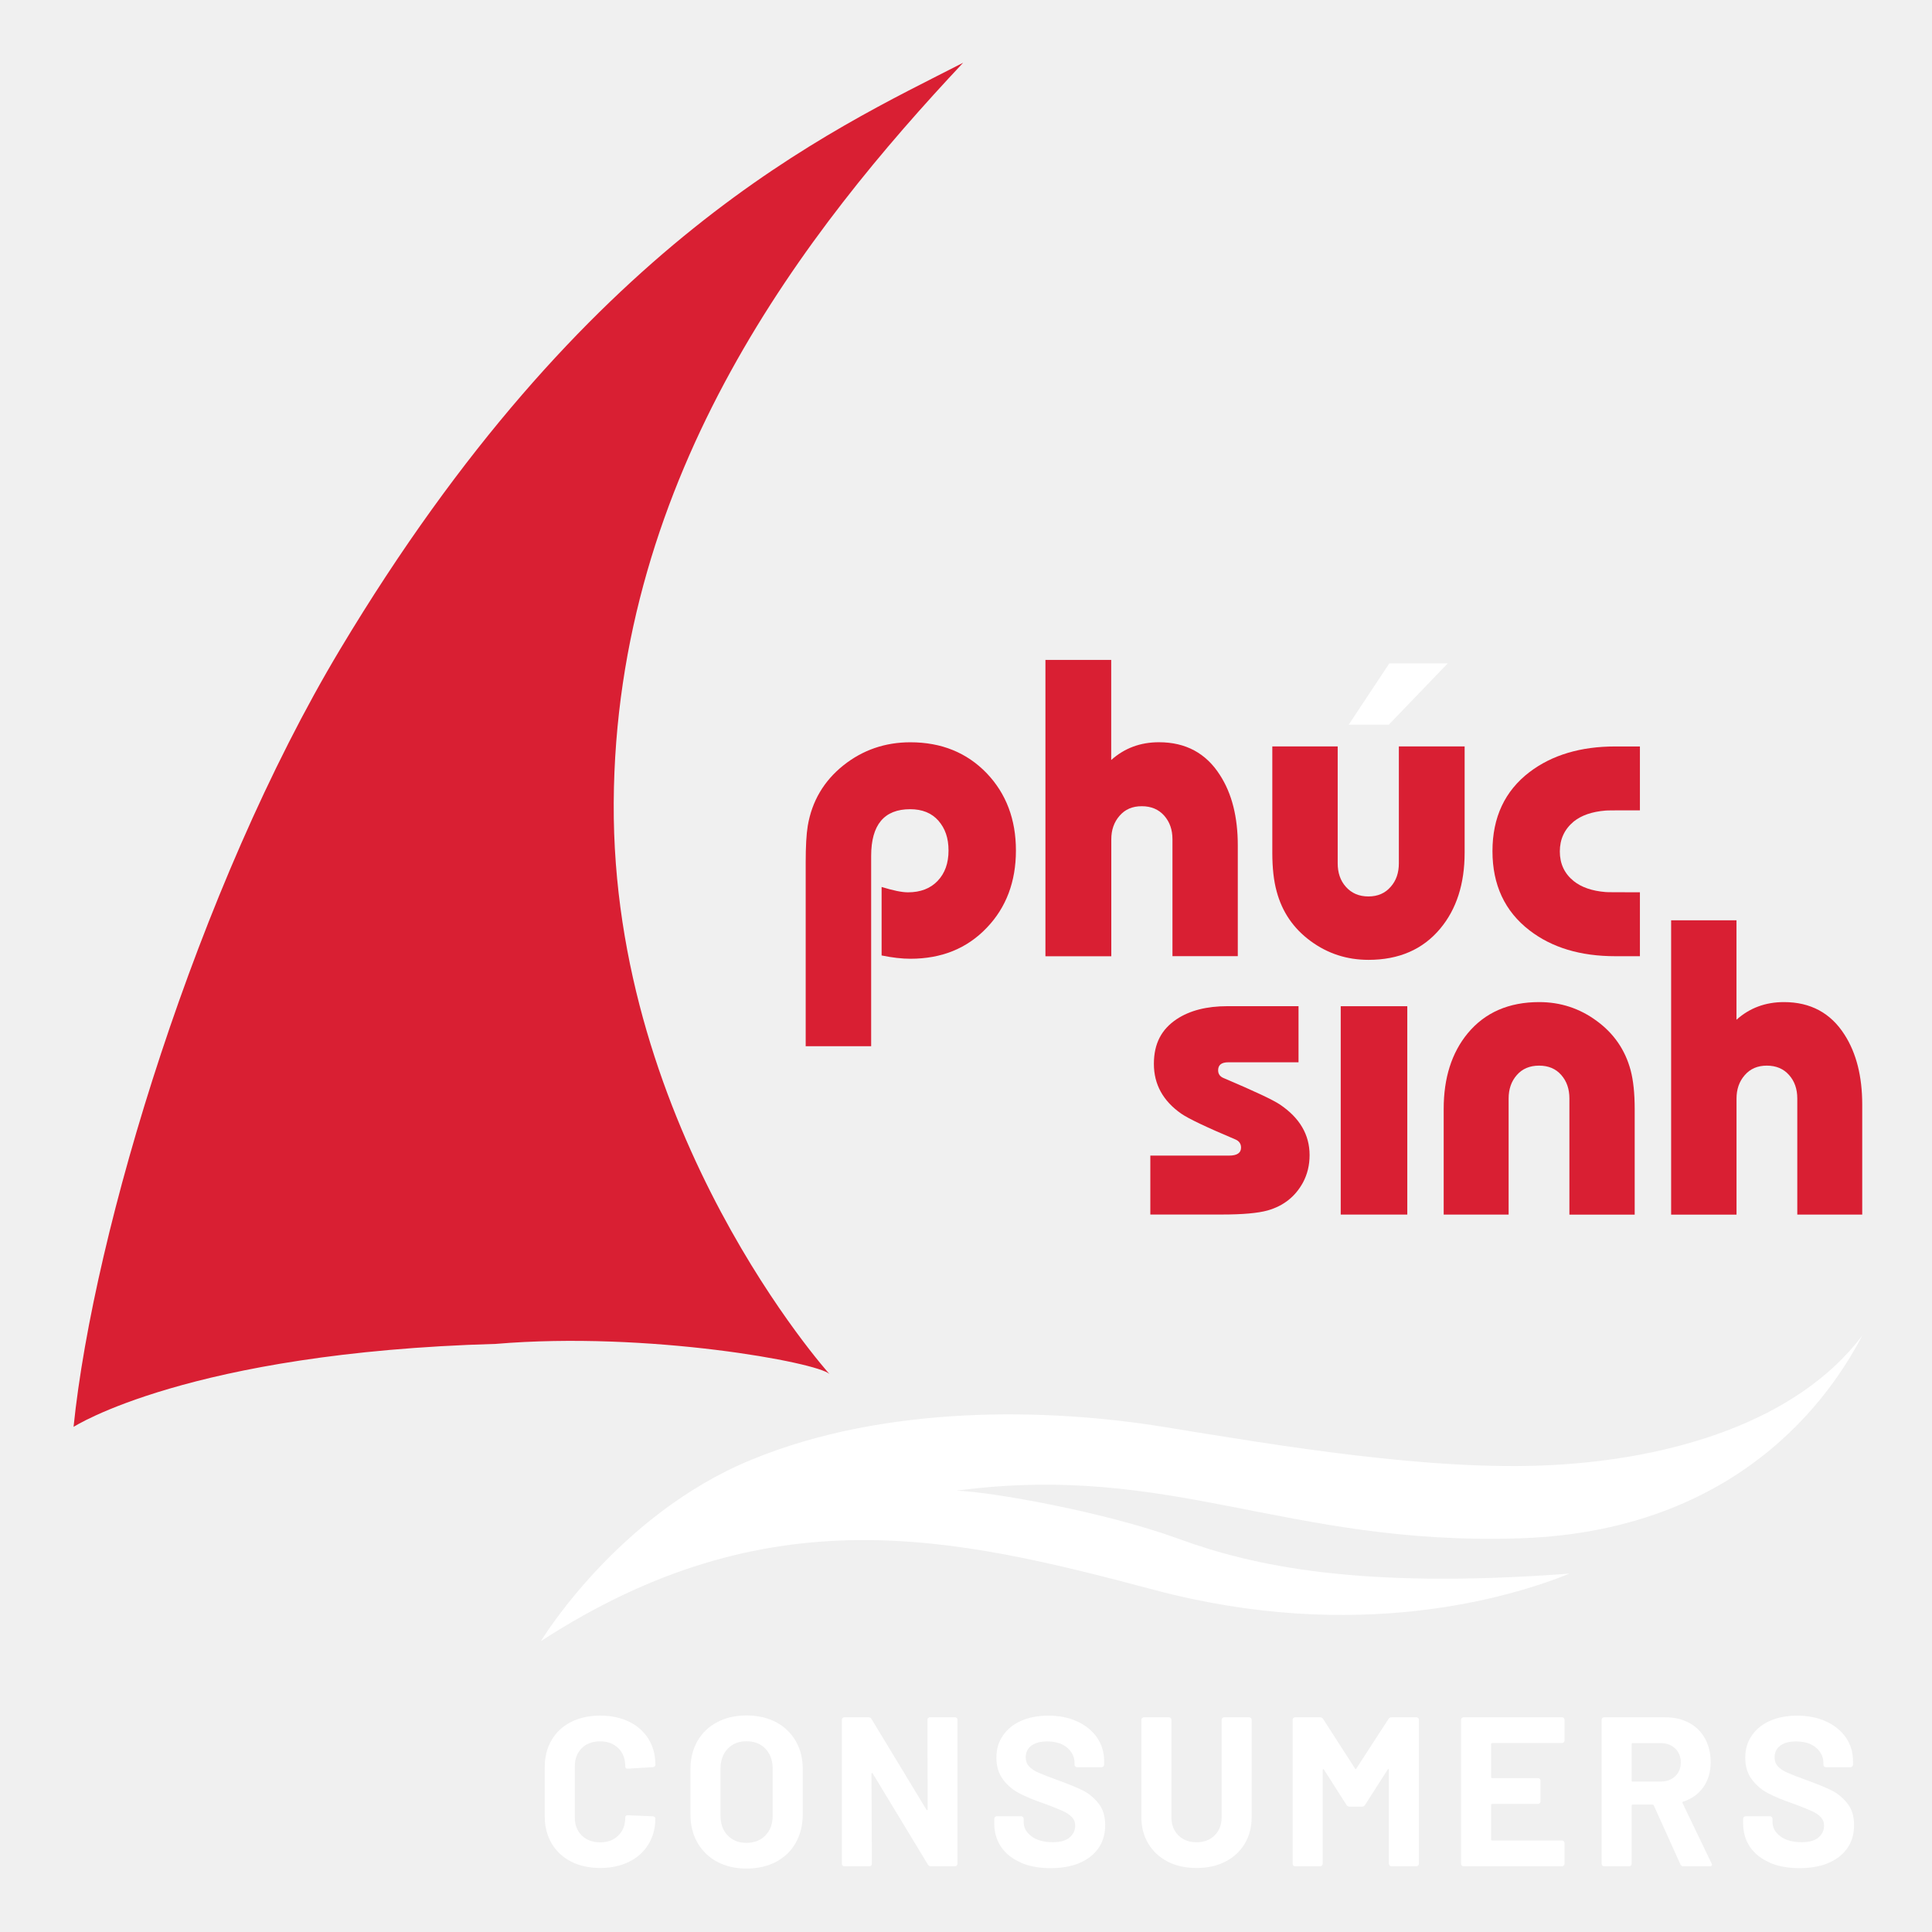
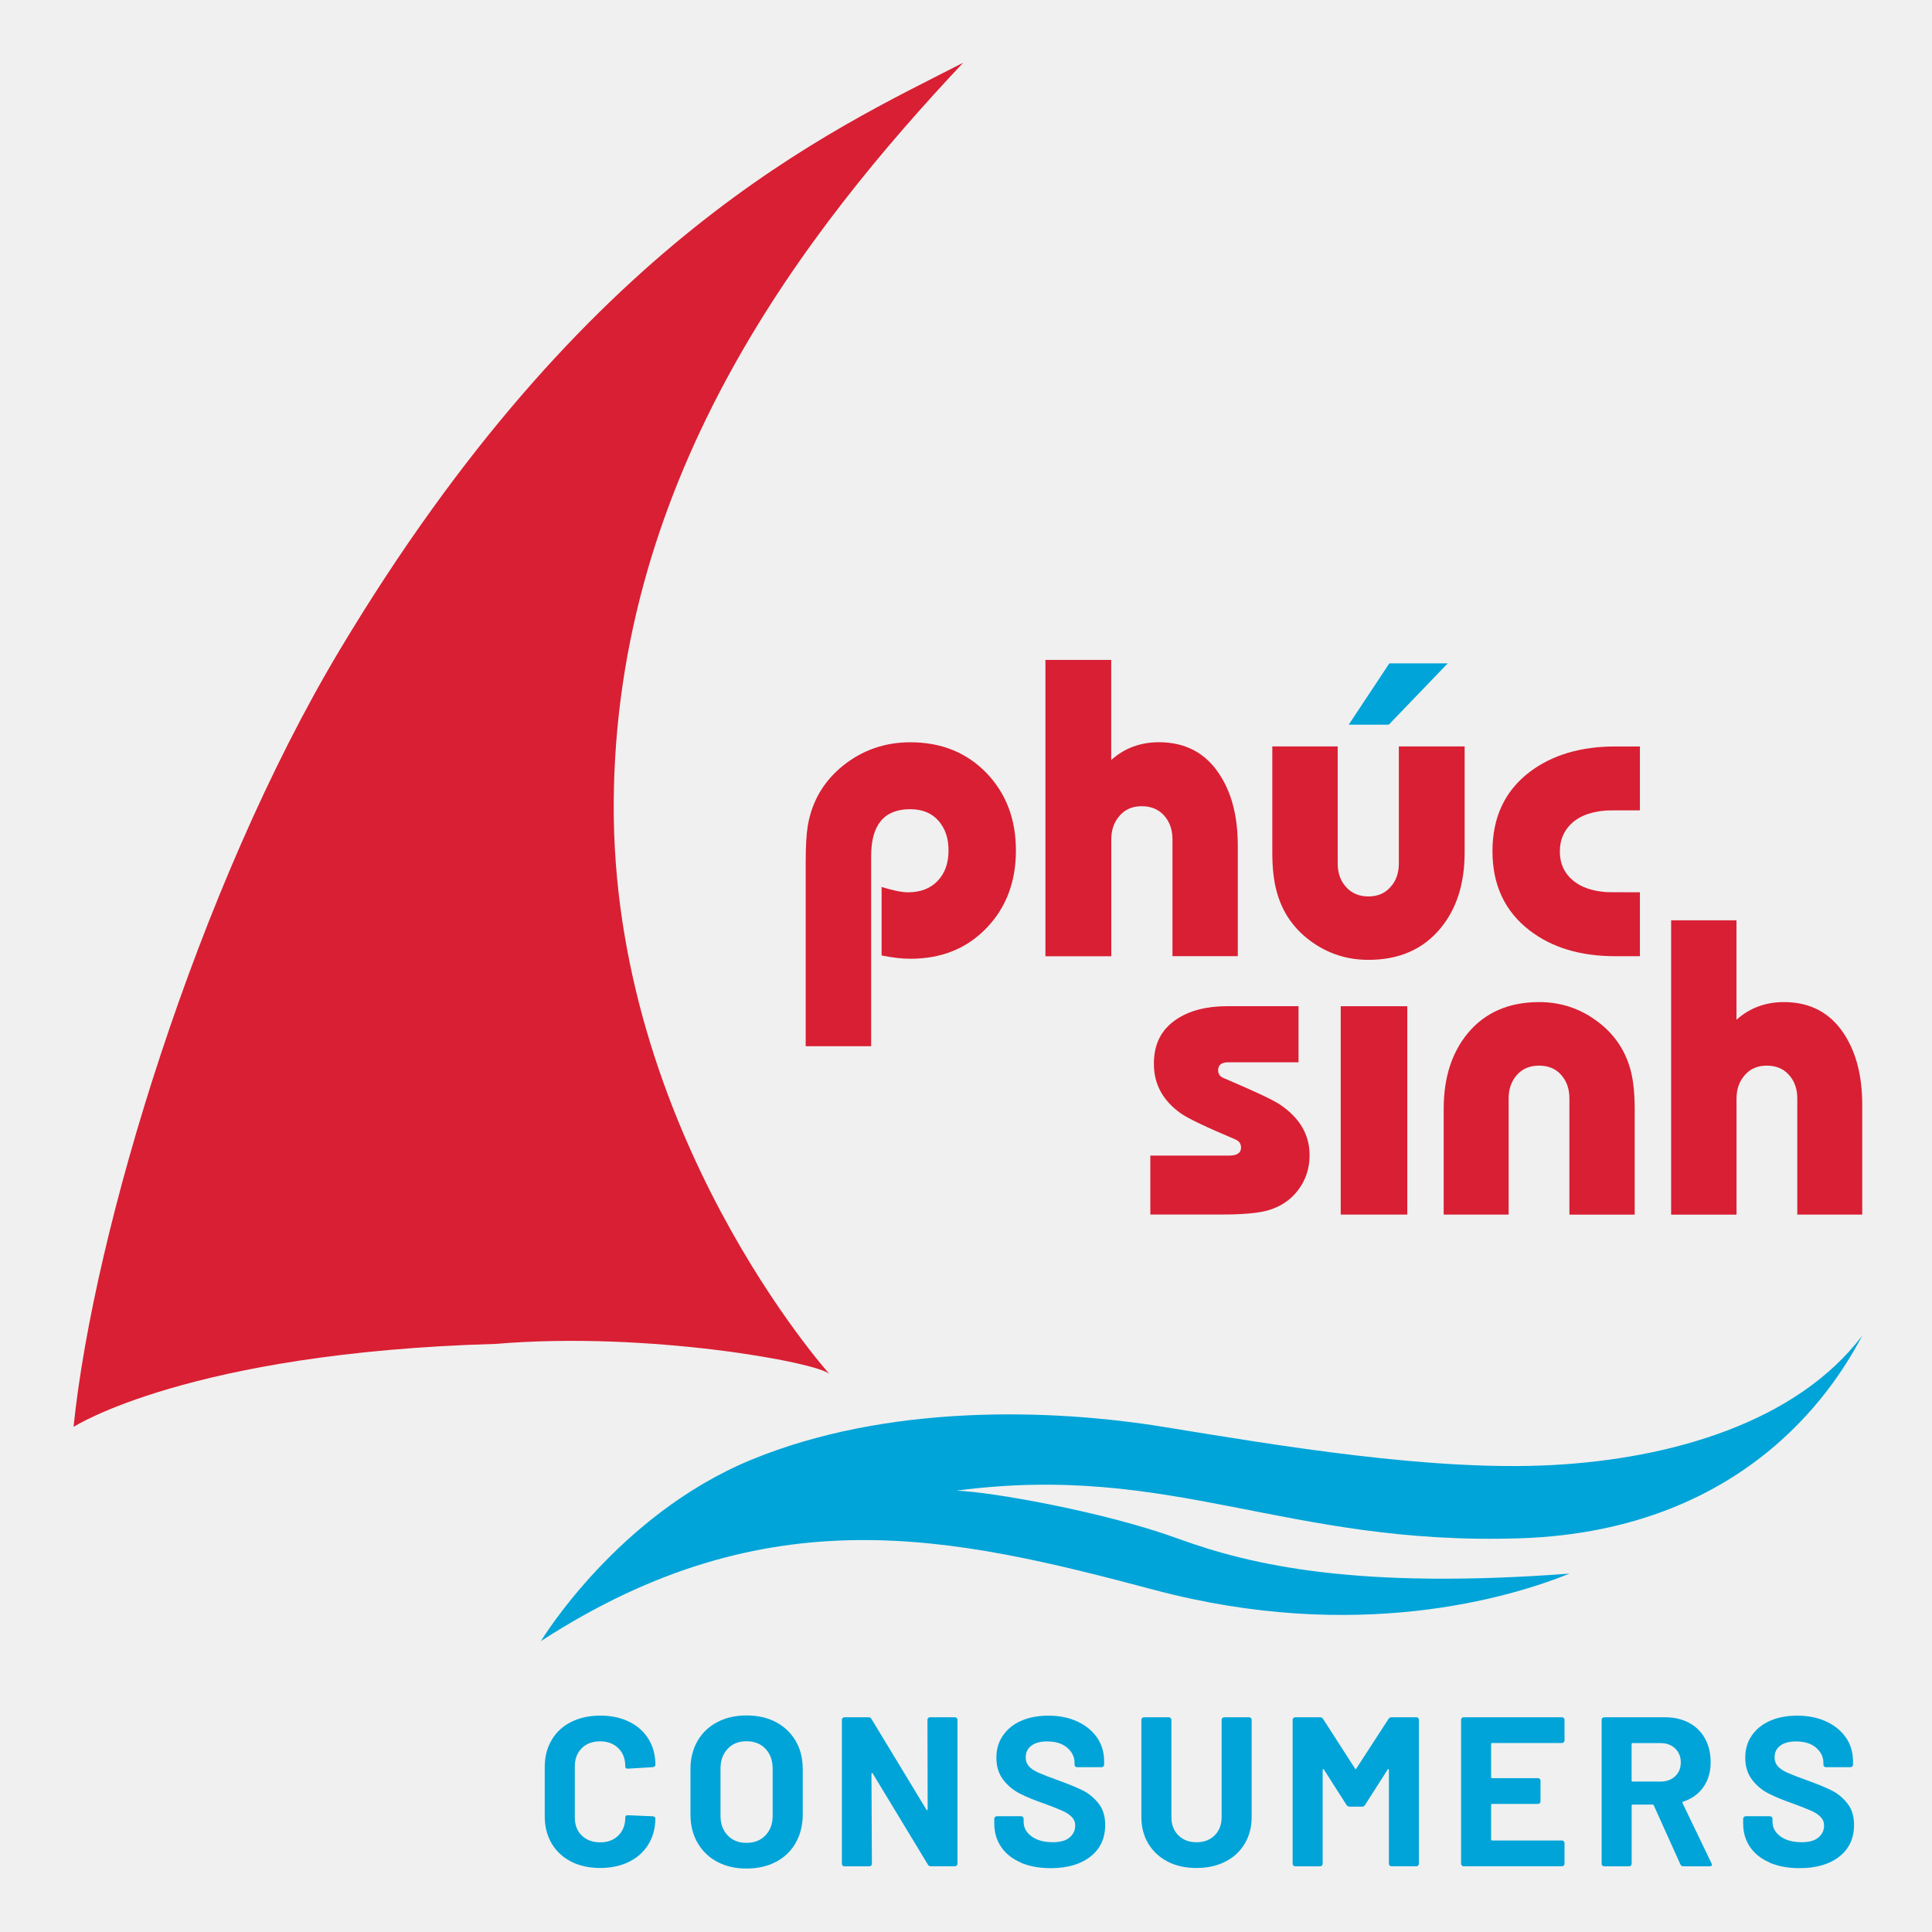
<svg xmlns="http://www.w3.org/2000/svg" id="Layer_1" version="1.1" viewBox="43 42 440 440">
  <defs>
    <style>
      .st0 {
-         fill: #fff;
+         fill: #00a4d8;
      }

      .st1 {
        fill: #d91f33;
      }
    </style>
  </defs>
  <path class="st1" d="M59.74,366.97s26.17-16.93,96.22-18.91c34.65-2.92,73.35,4.25,75.95,6.87,0,0-49.56-55.09-49.14-130.09.41-75.03,44.06-130.72,79.58-168.55-30.34,15.58-86.01,40.32-141.92,133.64-32.38,54.04-56.11,132.37-60.68,177.05h0Z" />
  <g>
-     <polygon class="st0" points="350.16 207.04 359.41 193.08 372.71 193.08 359.29 207.04 350.16 207.04" />
    <g>
-       <path class="st1" d="M226.49,280.3v-41.88c0-3.68.16-6.45.47-8.33.95-5.62,3.66-10.23,8.15-13.81,4.39-3.48,9.47-5.23,15.22-5.23,7.06,0,12.86,2.35,17.39,7.05,4.43,4.65,6.65,10.51,6.65,17.6s-2.22,12.99-6.65,17.6c-4.49,4.71-10.29,7.05-17.39,7.05-1.92,0-4.09-.25-6.55-.75v-15.6c2.63.81,4.63,1.22,5.99,1.22,2.86,0,5.11-.86,6.77-2.6s2.48-4.04,2.48-6.91-.77-5.04-2.3-6.8c-1.54-1.75-3.69-2.62-6.44-2.62-5.91,0-8.88,3.54-8.88,10.64v43.34h-14.88v.02Z" />
-       <path class="st1" d="M281.09,259.75v-67.46h14.98v22.8c3.02-2.71,6.65-4.05,10.88-4.05,6.09,0,10.73,2.5,13.9,7.5,2.71,4.2,4.05,9.54,4.05,16.02v25.2h-14.88v-26.62c0-2.17-.62-3.96-1.89-5.39-1.26-1.42-2.96-2.14-5.1-2.14s-3.8.72-5.05,2.17c-1.27,1.45-1.89,3.23-1.89,5.38v26.62h-14.98v-.02Z" />
-       <path class="st1" d="M347.65,211.99v26.62c0,2.17.61,3.94,1.84,5.33,1.29,1.47,3.01,2.22,5.15,2.22s3.84-.74,5.1-2.22c1.23-1.38,1.84-3.16,1.84-5.33v-26.62h14.98v24.21c0,7.1-1.86,12.86-5.56,17.29-3.95,4.74-9.41,7.11-16.34,7.11-4.9,0-9.29-1.42-13.19-4.29s-6.47-6.62-7.72-11.3c-.66-2.38-.99-5.33-.99-8.81v-24.21h14.9Z" />
-       <path class="st1" d="M416.48,226.55c-4.99,0-7.6.01-7.82.05-3.08.25-5.5,1.08-7.26,2.5-2.11,1.76-3.16,4.04-3.16,6.82s1.05,5.04,3.16,6.74c1.76,1.41,4.18,2.25,7.26,2.5.19.04,2.79.05,7.82.05v14.56h-5.6c-7.95,0-14.46-1.96-19.55-5.89-5.62-4.33-8.43-10.35-8.43-18.04s2.81-13.7,8.43-18c5.12-3.89,11.64-5.84,19.55-5.84h5.6v14.56h0Z" />
+       <polygon class="st0" points="350.16 207.04 359.41 193.08 372.71 193.08 359.29 207.04 350.16 207.04" />
+       <g>
+         <path class="st1" d="M226.49,280.3v-41.88c0-3.68.16-6.45.47-8.33.95-5.62,3.66-10.23,8.15-13.81,4.39-3.48,9.47-5.23,15.22-5.23,7.06,0,12.86,2.35,17.39,7.05,4.43,4.65,6.65,10.51,6.65,17.6s-2.22,12.99-6.65,17.6c-4.49,4.71-10.29,7.05-17.39,7.05-1.92,0-4.09-.25-6.55-.75v-15.6c2.63.81,4.63,1.22,5.99,1.22,2.86,0,5.11-.86,6.77-2.6s2.48-4.04,2.48-6.91-.77-5.04-2.3-6.8c-1.54-1.75-3.69-2.62-6.44-2.62-5.91,0-8.88,3.54-8.88,10.64v43.34h-14.88v.02Z" />
+         <path class="st1" d="M281.09,259.75v-67.46h14.98v22.8c3.02-2.71,6.65-4.05,10.88-4.05,6.09,0,10.73,2.5,13.9,7.5,2.71,4.2,4.05,9.54,4.05,16.02v25.2h-14.88v-26.62c0-2.17-.62-3.96-1.89-5.39-1.26-1.42-2.96-2.14-5.1-2.14s-3.8.72-5.05,2.17c-1.27,1.45-1.89,3.23-1.89,5.38v26.62h-14.98v-.02Z" />
+         <path class="st1" d="M347.65,211.99v26.62c0,2.17.61,3.94,1.84,5.33,1.29,1.47,3.01,2.22,5.15,2.22s3.84-.74,5.1-2.22c1.23-1.38,1.84-3.16,1.84-5.33v-26.62h14.98v24.21c0,7.1-1.86,12.86-5.56,17.29-3.95,4.74-9.41,7.11-16.34,7.11-4.9,0-9.29-1.42-13.19-4.29s-6.47-6.62-7.72-11.3c-.66-2.38-.99-5.33-.99-8.81v-24.21h14.9Z" />
+         <path class="st1" d="M416.48,226.55c-4.99,0-7.6.01-7.82.05-3.08.25-5.5,1.08-7.26,2.5-2.11,1.76-3.16,4.04-3.16,6.82s1.05,5.04,3.16,6.74c1.76,1.41,4.18,2.25,7.26,2.5.19.04,2.79.05,7.82.05v14.56h-5.6c-7.95,0-14.46-1.96-19.55-5.89-5.62-4.33-8.43-10.35-8.43-18.04s2.81-13.7,8.43-18c5.12-3.89,11.64-5.84,19.55-5.84h5.6v14.56h0Z" />
+       </g>
+       <g>
+         <path class="st1" d="M305,305.18h17.92c1.81,0,2.72-.61,2.72-1.82,0-.87-.43-1.5-1.31-1.87-6.59-2.78-10.68-4.73-12.31-5.86-4.15-2.9-6.23-6.68-6.23-11.33s1.74-7.89,5.2-10.2c2.97-1.96,6.81-2.95,11.55-2.95h16.19v12.78h-16.01c-1.53,0-2.3.61-2.3,1.82,0,.84.42,1.44,1.27,1.78,6.99,2.97,11.27,4.98,12.82,6.03,4.49,3.03,6.74,6.86,6.74,11.51,0,2.27-.5,4.35-1.5,6.23-1.75,3.21-4.43,5.34-8.05,6.37-2.22.62-5.69.93-10.44.93h-16.28v-13.43h0Z" />
+         <path class="st1" d="M348.34,318.61v-47.45h15.16v47.45h-15.16Z" />
+         <path class="st1" d="M400.42,318.61v-26.44c0-2.16-.61-3.94-1.86-5.35-1.23-1.42-2.92-2.13-5.04-2.13s-3.82.71-5.06,2.13c-1.26,1.42-1.88,3.21-1.88,5.35v26.44h-14.79v-24.06c0-7.05,1.82-12.79,5.47-17.22,3.93-4.74,9.36-7.11,16.28-7.11,4.84,0,9.21,1.42,13.1,4.29,3.9,2.85,6.48,6.59,7.72,11.21.62,2.33.93,5.29.93,8.85v24.06h-14.88Z" />
+         <path class="st1" d="M423.59,318.61v-67.02h14.88v22.65c2.99-2.68,6.6-4.02,10.81-4.02,6.05,0,10.66,2.48,13.81,7.44,2.68,4.18,4.02,9.48,4.02,15.91v25.04h-14.79v-26.44c0-2.16-.62-3.94-1.88-5.35-1.25-1.42-2.95-2.13-5.06-2.13s-3.77.72-5.02,2.16c-1.26,1.44-1.88,3.21-1.88,5.34v26.44h-14.9Z" />
+       </g>
    </g>
-     <g>
-       <path class="st1" d="M305,305.18h17.92c1.81,0,2.72-.61,2.72-1.82,0-.87-.43-1.5-1.31-1.87-6.59-2.78-10.68-4.73-12.31-5.86-4.15-2.9-6.23-6.68-6.23-11.33s1.74-7.89,5.2-10.2c2.97-1.96,6.81-2.95,11.55-2.95h16.19v12.78h-16.01c-1.53,0-2.3.61-2.3,1.82,0,.84.42,1.44,1.27,1.78,6.99,2.97,11.27,4.98,12.82,6.03,4.49,3.03,6.74,6.86,6.74,11.51,0,2.27-.5,4.35-1.5,6.23-1.75,3.21-4.43,5.34-8.05,6.37-2.22.62-5.69.93-10.44.93h-16.28v-13.43h0Z" />
-       <path class="st1" d="M348.34,318.61v-47.45h15.16v47.45h-15.16Z" />
-       <path class="st1" d="M400.42,318.61v-26.44c0-2.16-.61-3.94-1.86-5.35-1.23-1.42-2.92-2.13-5.04-2.13s-3.82.71-5.06,2.13c-1.26,1.42-1.88,3.21-1.88,5.35v26.44h-14.79v-24.06c0-7.05,1.82-12.79,5.47-17.22,3.93-4.74,9.36-7.11,16.28-7.11,4.84,0,9.21,1.42,13.1,4.29,3.9,2.85,6.48,6.59,7.72,11.21.62,2.33.93,5.29.93,8.85v24.06h-14.88Z" />
-       <path class="st1" d="M423.59,318.61v-67.02h14.88v22.65c2.99-2.68,6.6-4.02,10.81-4.02,6.05,0,10.66,2.48,13.81,7.44,2.68,4.18,4.02,9.48,4.02,15.91v25.04h-14.79v-26.44c0-2.16-.62-3.94-1.88-5.35-1.25-1.42-2.95-2.13-5.06-2.13s-3.77.72-5.02,2.16c-1.26,1.44-1.88,3.21-1.88,5.34v26.44h-14.9Z" />
-     </g>
+     <path class="st0" d="M166.16,415.79s17.37-28.81,48.03-41.37c30.65-12.61,67.6-11.72,93.84-7.45,26.21,4.27,60.84,10.11,88.22,8.7s55.96-9.78,70.87-29.5c-4.9,9.21-24.61,44.43-78,46.17-53.37,1.72-79.15-17.37-128.32-10.85,7.71.23,33.69,4.78,50.6,10.96,16.88,6.15,41.03,11.53,89.05,7.93-13.53,5.47-48.49,15.96-94.53,3.72-46.04-12.25-87.99-21.91-139.76,11.67h0Z" />
+     <path class="st0" d="M173.04,465.95c-1.9-.98-3.38-2.37-4.42-4.14-1.03-1.77-1.56-3.83-1.56-6.15v-11.21c0-2.32.51-4.38,1.56-6.15,1.03-1.77,2.5-3.15,4.42-4.12s4.12-1.46,6.65-1.46,4.68.47,6.57,1.38c1.89.92,3.36,2.23,4.42,3.93s1.58,3.66,1.58,5.89c0,.29-.19.47-.59.54l-5.68.34h-.1c-.32,0-.49-.18-.49-.54,0-1.71-.53-3.09-1.58-4.12s-2.43-1.56-4.14-1.56-3.15.51-4.19,1.56-1.58,2.41-1.58,4.12v11.69c0,1.68.53,3.04,1.58,4.07s2.45,1.56,4.19,1.56,3.1-.51,4.14-1.56c1.05-1.03,1.58-2.39,1.58-4.07,0-.36.19-.54.59-.54l5.68.24c.16,0,.3.05.41.14s.17.22.17.34c0,2.23-.53,4.2-1.58,5.91s-2.51,3.04-4.42,3.98c-1.89.93-4.08,1.4-6.57,1.4s-4.74-.49-6.65-1.47v.02Z" />
+     <path class="st0" d="M206.34,466.02c-1.93-1.03-3.41-2.48-4.49-4.35s-1.6-4-1.6-6.43v-10.38c0-2.39.54-4.51,1.6-6.36s2.56-3.27,4.49-4.29c1.93-1.02,4.14-1.53,6.67-1.53s4.79.51,6.72,1.53,3.41,2.45,4.49,4.29c1.07,1.84,1.6,3.96,1.6,6.36v10.38c0,2.42-.54,4.57-1.6,6.45s-2.56,3.32-4.49,4.33-4.17,1.53-6.72,1.53-4.74-.51-6.67-1.54ZM217.32,460c1.1-1.13,1.65-2.63,1.65-4.51v-10.67c0-1.87-.54-3.39-1.63-4.54-1.08-1.15-2.53-1.72-4.33-1.72s-3.21.57-4.29,1.72c-1.09,1.15-1.63,2.66-1.63,4.54v10.67c0,1.88.54,3.38,1.63,4.51,1.08,1.14,2.51,1.7,4.29,1.7s3.22-.56,4.31-1.7h0Z" />
+     <path class="st0" d="M254.39,433.26c.11-.11.25-.17.41-.17h5.68c.16,0,.3.06.41.17.11.12.17.25.17.41v32.78c0,.17-.06.3-.17.41s-.25.17-.41.17h-5.48c-.32,0-.55-.13-.68-.38l-12.56-20.75c-.06-.1-.13-.13-.19-.12s-.1.08-.1.22l.1,20.46c0,.17-.06.3-.17.41s-.25.17-.41.17h-5.68c-.16,0-.3-.06-.41-.17-.12-.11-.17-.25-.17-.41v-32.78c0-.16.06-.3.17-.41.12-.11.25-.17.41-.17h5.48c.32,0,.55.13.68.38l12.51,20.65c.06.1.13.14.19.12.06-.01.1-.08.1-.22l-.05-20.37c0-.16.06-.3.17-.41Z" />
+     <path class="st0" d="M275.51,466.19c-1.94-.83-3.44-2-4.49-3.54-1.05-1.53-1.58-3.32-1.58-5.36v-1.07c0-.16.06-.3.17-.41.11-.12.25-.17.41-.17h5.53c.16,0,.3.06.41.17.11.12.17.25.17.41v.73c0,1.29.6,2.38,1.8,3.27,1.2.89,2.81,1.33,4.85,1.33,1.71,0,2.99-.36,3.83-1.09.84-.73,1.26-1.63,1.26-2.69,0-.78-.26-1.42-.78-1.96s-1.22-1.01-2.11-1.4c-.89-.41-2.3-.96-4.24-1.68-2.17-.74-4-1.51-5.51-2.27-1.51-.78-2.77-1.83-3.78-3.17s-1.53-2.99-1.53-4.97.5-3.64,1.51-5.09c1.01-1.46,2.39-2.57,4.17-3.34,1.77-.78,3.83-1.16,6.15-1.16,2.45,0,4.65.43,6.57,1.31s3.42,2.1,4.51,3.66,1.63,3.39,1.63,5.46v.73c0,.16-.06.3-.17.41-.12.11-.25.17-.41.17h-5.58c-.16,0-.3-.06-.41-.17-.11-.12-.17-.25-.17-.41v-.4c0-1.35-.56-2.51-1.68-3.47s-2.65-1.42-4.59-1.42c-1.52,0-2.71.32-3.57.97s-1.28,1.53-1.28,2.67c0,.81.25,1.48.75,2.04.5.55,1.25,1.04,2.23,1.47.98.43,2.51,1.03,4.59,1.77,2.3.84,4.09,1.58,5.41,2.23,1.31.65,2.49,1.6,3.54,2.89s1.58,2.93,1.58,4.97c0,3.04-1.11,5.44-3.34,7.2-2.23,1.76-5.26,2.65-9.06,2.65-2.59,0-4.85-.41-6.79-1.23h-.01Z" />
+     <path class="st0" d="M308.94,465.97c-1.89-.97-3.36-2.33-4.42-4.09s-1.58-3.8-1.58-6.08v-22.12c0-.16.06-.3.17-.41s.25-.17.41-.17h5.68c.16,0,.3.06.41.17.11.12.17.25.17.41v22.16c0,1.71.53,3.1,1.58,4.14,1.05,1.05,2.43,1.58,4.14,1.58s3.1-.53,4.14-1.58c1.05-1.05,1.58-2.43,1.58-4.14v-22.16c0-.16.06-.3.17-.41.12-.11.25-.17.41-.17h5.68c.16,0,.3.06.41.17.12.12.17.25.17.41v22.12c0,2.3-.53,4.32-1.58,6.08s-2.51,3.13-4.42,4.09c-1.89.97-4.08,1.45-6.57,1.45s-4.68-.48-6.57-1.45h.05Z" />
+     <path class="st0" d="M359.89,433.09h5.68c.16,0,.3.06.41.17.11.12.17.25.17.41v32.78c0,.17-.06.3-.17.41s-.25.17-.41.17h-5.68c-.16,0-.3-.06-.41-.17-.12-.11-.17-.25-.17-.41v-21.38c0-.13-.04-.19-.1-.19s-.13.05-.19.14l-5.14,8.05c-.17.26-.38.38-.68.38h-2.86c-.29,0-.51-.13-.68-.38l-5.14-8.05c-.06-.1-.13-.13-.19-.12s-.1.08-.1.22v21.34c0,.17-.06.3-.17.41s-.25.17-.41.17h-5.68c-.16,0-.3-.06-.41-.17-.12-.11-.17-.25-.17-.41v-32.78c0-.16.06-.3.17-.41.12-.11.25-.17.41-.17h5.68c.29,0,.51.13.68.38l7.27,11.3c.1.19.19.19.29,0l7.33-11.3c.16-.26.38-.38.68-.38h-.02Z" />
+     <path class="st0" d="M399.14,438.79c-.12.12-.25.17-.41.17h-15.9c-.16,0-.24.08-.24.24v7.52c0,.16.08.24.24.24h10.43c.16,0,.3.06.41.17.12.12.17.25.17.41v4.71c0,.16-.06.3-.17.41s-.25.17-.41.17h-10.43c-.16,0-.24.08-.24.24v7.85c0,.16.08.24.24.24h15.9c.16,0,.3.06.41.17s.17.25.17.41v4.71c0,.17-.06.3-.17.41s-.25.17-.41.17h-22.4c-.16,0-.3-.06-.41-.17-.12-.11-.17-.25-.17-.41v-32.78c0-.16.06-.3.17-.41.12-.11.25-.17.41-.17h22.4c.16,0,.3.06.41.17.11.12.17.25.17.41v4.71c0,.17-.06.3-.17.41v.04Z" />
+     <path class="st0" d="M425.7,466.6l-6.06-13.43c-.06-.13-.16-.19-.29-.19h-4.51c-.16,0-.24.08-.24.24v13.24c0,.17-.06.3-.17.41s-.25.17-.41.17h-5.68c-.16,0-.3-.06-.41-.17-.12-.11-.17-.25-.17-.41v-32.78c0-.16.06-.3.17-.41.12-.11.25-.17.41-.17h13.87c2.07,0,3.89.42,5.46,1.26,1.57.84,2.78,2.04,3.64,3.59.85,1.56,1.28,3.34,1.28,5.39,0,2.2-.55,4.08-1.65,5.65s-2.63,2.68-4.61,3.32c-.17.06-.22.18-.14.34l6.6,13.72c.06.13.1.23.1.29,0,.26-.18.38-.54.38h-5.96c-.32,0-.55-.14-.68-.43h0ZM414.59,439.2v8.3c0,.17.08.24.24.24h6.36c1.35,0,2.47-.41,3.32-1.21s1.28-1.86,1.28-3.15-.43-2.35-1.28-3.17c-.86-.83-1.96-1.23-3.32-1.23h-6.36c-.16,0-.24.08-.24.24h0Z" />
+     <path class="st0" d="M446.06,466.19c-1.94-.83-3.44-2-4.49-3.54-1.05-1.53-1.58-3.32-1.58-5.36v-1.07c0-.16.06-.3.17-.41.11-.12.25-.17.41-.17h5.53c.16,0,.3.06.41.17.11.12.17.25.17.41v.73c0,1.29.6,2.38,1.8,3.27,1.2.89,2.81,1.33,4.85,1.33,1.71,0,2.99-.36,3.83-1.09.84-.73,1.26-1.63,1.26-2.69,0-.78-.26-1.42-.78-1.96s-1.22-1.01-2.11-1.4c-.89-.41-2.3-.96-4.24-1.68-2.17-.74-4-1.51-5.51-2.27-1.51-.78-2.77-1.83-3.78-3.17s-1.53-2.99-1.53-4.97.5-3.64,1.51-5.09c1.01-1.46,2.39-2.57,4.17-3.34,1.77-.78,3.83-1.16,6.15-1.16,2.45,0,4.65.43,6.57,1.31s3.42,2.1,4.51,3.66,1.63,3.39,1.63,5.46v.73c0,.16-.06.3-.17.41-.12.11-.25.17-.41.17h-5.58c-.16,0-.3-.06-.41-.17-.11-.12-.17-.25-.17-.41v-.4c0-1.35-.56-2.51-1.68-3.47s-2.65-1.42-4.59-1.42c-1.52,0-2.71.32-3.57.97s-1.28,1.53-1.28,2.67c0,.81.25,1.48.75,2.04.5.55,1.25,1.04,2.23,1.47.98.43,2.51,1.03,4.59,1.77,2.3.84,4.09,1.58,5.41,2.23,1.31.65,2.49,1.6,3.54,2.89s1.58,2.93,1.58,4.97c0,3.04-1.11,5.44-3.34,7.2-2.23,1.76-5.26,2.65-9.06,2.65-2.59,0-4.85-.41-6.79-1.23h-.01Z" />
  </g>
-   <path class="st0" d="M166.16,415.79s17.37-28.81,48.03-41.37c30.65-12.61,67.6-11.72,93.84-7.45,26.21,4.27,60.84,10.11,88.22,8.7s55.96-9.78,70.87-29.5c-4.9,9.21-24.61,44.43-78,46.17-53.37,1.72-79.15-17.37-128.32-10.85,7.71.23,33.69,4.78,50.6,10.96,16.88,6.15,41.03,11.53,89.05,7.93-13.53,5.47-48.49,15.96-94.53,3.72-46.04-12.25-87.99-21.91-139.76,11.67h0Z" />
-   <path class="st0" d="M173.04,465.95c-1.9-.98-3.38-2.37-4.42-4.14-1.03-1.77-1.56-3.83-1.56-6.15v-11.21c0-2.32.51-4.38,1.56-6.15,1.03-1.77,2.5-3.15,4.42-4.12s4.12-1.46,6.65-1.46,4.68.47,6.57,1.38c1.89.92,3.36,2.23,4.42,3.93s1.58,3.66,1.58,5.89c0,.29-.19.47-.59.54l-5.68.34h-.1c-.32,0-.49-.18-.49-.54,0-1.71-.53-3.09-1.58-4.12s-2.43-1.56-4.14-1.56-3.15.51-4.19,1.56-1.58,2.41-1.58,4.12v11.69c0,1.68.53,3.04,1.58,4.07s2.45,1.56,4.19,1.56,3.1-.51,4.14-1.56c1.05-1.03,1.58-2.39,1.58-4.07,0-.36.19-.54.59-.54l5.68.24c.16,0,.3.05.41.14s.17.22.17.34c0,2.23-.53,4.2-1.58,5.91s-2.51,3.04-4.42,3.98c-1.89.93-4.08,1.4-6.57,1.4s-4.74-.49-6.65-1.47v.02Z" />
-   <path class="st0" d="M206.34,466.02c-1.93-1.03-3.41-2.48-4.49-4.35s-1.6-4-1.6-6.43v-10.38c0-2.39.54-4.51,1.6-6.36s2.56-3.27,4.49-4.29c1.93-1.02,4.14-1.53,6.67-1.53s4.79.51,6.72,1.53,3.41,2.45,4.49,4.29c1.07,1.84,1.6,3.96,1.6,6.36v10.38c0,2.42-.54,4.57-1.6,6.45s-2.56,3.32-4.49,4.33-4.17,1.53-6.72,1.53-4.74-.51-6.67-1.54ZM217.32,460c1.1-1.13,1.65-2.63,1.65-4.51v-10.67c0-1.87-.54-3.39-1.63-4.54-1.08-1.15-2.53-1.72-4.33-1.72s-3.21.57-4.29,1.72c-1.09,1.15-1.63,2.66-1.63,4.54v10.67c0,1.88.54,3.38,1.63,4.51,1.08,1.14,2.51,1.7,4.29,1.7s3.22-.56,4.31-1.7h0Z" />
-   <path class="st0" d="M254.39,433.26c.11-.11.25-.17.41-.17h5.68c.16,0,.3.06.41.17.11.12.17.25.17.41v32.78c0,.17-.06.3-.17.41s-.25.17-.41.17h-5.48c-.32,0-.55-.13-.68-.38l-12.56-20.75c-.06-.1-.13-.13-.19-.12s-.1.08-.1.22l.1,20.46c0,.17-.06.3-.17.41s-.25.17-.41.17h-5.68c-.16,0-.3-.06-.41-.17-.12-.11-.17-.25-.17-.41v-32.78c0-.16.06-.3.17-.41.12-.11.25-.17.41-.17h5.48c.32,0,.55.13.68.38l12.51,20.65c.06.1.13.14.19.12.06-.01.1-.08.1-.22l-.05-20.37c0-.16.06-.3.17-.41Z" />
-   <path class="st0" d="M275.51,466.19c-1.94-.83-3.44-2-4.49-3.54-1.05-1.53-1.58-3.32-1.58-5.36v-1.07c0-.16.06-.3.17-.41.11-.12.25-.17.41-.17h5.53c.16,0,.3.06.41.17.11.12.17.25.17.41v.73c0,1.29.6,2.38,1.8,3.27,1.2.89,2.81,1.33,4.85,1.33,1.71,0,2.99-.36,3.83-1.09.84-.73,1.26-1.63,1.26-2.69,0-.78-.26-1.42-.78-1.96s-1.22-1.01-2.11-1.4c-.89-.41-2.3-.96-4.24-1.68-2.17-.74-4-1.51-5.51-2.27-1.51-.78-2.77-1.83-3.78-3.17s-1.53-2.99-1.53-4.97.5-3.64,1.51-5.09c1.01-1.46,2.39-2.57,4.17-3.34,1.77-.78,3.83-1.16,6.15-1.16,2.45,0,4.65.43,6.57,1.31s3.42,2.1,4.51,3.66,1.63,3.39,1.63,5.46v.73c0,.16-.06.3-.17.41-.12.11-.25.17-.41.17h-5.58c-.16,0-.3-.06-.41-.17-.11-.12-.17-.25-.17-.41v-.4c0-1.35-.56-2.51-1.68-3.47s-2.65-1.42-4.59-1.42c-1.52,0-2.71.32-3.57.97s-1.28,1.53-1.28,2.67c0,.81.25,1.48.75,2.04.5.55,1.25,1.04,2.23,1.47.98.43,2.51,1.03,4.59,1.77,2.3.84,4.09,1.58,5.41,2.23,1.31.65,2.49,1.6,3.54,2.89s1.58,2.93,1.58,4.97c0,3.04-1.11,5.44-3.34,7.2-2.23,1.76-5.26,2.65-9.06,2.65-2.59,0-4.85-.41-6.79-1.23h-.01Z" />
-   <path class="st0" d="M308.94,465.97c-1.89-.97-3.36-2.33-4.42-4.09s-1.58-3.8-1.58-6.08v-22.12c0-.16.06-.3.17-.41s.25-.17.41-.17h5.68c.16,0,.3.06.41.17.11.12.17.25.17.41v22.16c0,1.71.53,3.1,1.58,4.14,1.05,1.05,2.43,1.58,4.14,1.58s3.1-.53,4.14-1.58c1.05-1.05,1.58-2.43,1.58-4.14v-22.16c0-.16.06-.3.17-.41.12-.11.25-.17.41-.17h5.68c.16,0,.3.06.41.17.12.12.17.25.17.41v22.12c0,2.3-.53,4.32-1.58,6.08s-2.51,3.13-4.42,4.09c-1.89.97-4.08,1.45-6.57,1.45s-4.68-.48-6.57-1.45h.05Z" />
-   <path class="st0" d="M359.89,433.09h5.68c.16,0,.3.06.41.17.11.12.17.25.17.41v32.78c0,.17-.06.3-.17.41s-.25.17-.41.17h-5.68c-.16,0-.3-.06-.41-.17-.12-.11-.17-.25-.17-.41v-21.38c0-.13-.04-.19-.1-.19s-.13.05-.19.14l-5.14,8.05c-.17.26-.38.38-.68.38h-2.86c-.29,0-.51-.13-.68-.38l-5.14-8.05c-.06-.1-.13-.13-.19-.12s-.1.08-.1.22v21.34c0,.17-.06.3-.17.41s-.25.17-.41.17h-5.68c-.16,0-.3-.06-.41-.17-.12-.11-.17-.25-.17-.41v-32.78c0-.16.06-.3.17-.41.12-.11.25-.17.41-.17h5.68c.29,0,.51.13.68.38l7.27,11.3c.1.19.19.19.29,0l7.33-11.3c.16-.26.38-.38.68-.38h-.02Z" />
-   <path class="st0" d="M399.14,438.79c-.12.12-.25.17-.41.17h-15.9c-.16,0-.24.08-.24.24v7.52c0,.16.08.24.24.24h10.43c.16,0,.3.06.41.17.12.12.17.25.17.41v4.71c0,.16-.06.3-.17.41s-.25.17-.41.17h-10.43c-.16,0-.24.08-.24.24v7.85c0,.16.08.24.24.24h15.9c.16,0,.3.06.41.17s.17.25.17.41v4.71c0,.17-.06.3-.17.41s-.25.17-.41.17h-22.4c-.16,0-.3-.06-.41-.17-.12-.11-.17-.25-.17-.41v-32.78c0-.16.06-.3.17-.41.12-.11.25-.17.41-.17h22.4c.16,0,.3.06.41.17.11.12.17.25.17.41v4.71c0,.17-.06.3-.17.41v.04Z" />
-   <path class="st0" d="M425.7,466.6l-6.06-13.43c-.06-.13-.16-.19-.29-.19h-4.51c-.16,0-.24.08-.24.24v13.24c0,.17-.06.3-.17.41s-.25.17-.41.17h-5.68c-.16,0-.3-.06-.41-.17-.12-.11-.17-.25-.17-.41v-32.78c0-.16.06-.3.17-.41.12-.11.25-.17.41-.17h13.87c2.07,0,3.89.42,5.46,1.26,1.57.84,2.78,2.04,3.64,3.59.85,1.56,1.28,3.34,1.28,5.39,0,2.2-.55,4.08-1.65,5.65s-2.63,2.68-4.61,3.32c-.17.06-.22.18-.14.34l6.6,13.72c.06.13.1.23.1.29,0,.26-.18.38-.54.38h-5.96c-.32,0-.55-.14-.68-.43h0ZM414.59,439.2v8.3c0,.17.08.24.24.24h6.36c1.35,0,2.47-.41,3.32-1.21s1.28-1.86,1.28-3.15-.43-2.35-1.28-3.17c-.86-.83-1.96-1.23-3.32-1.23h-6.36c-.16,0-.24.08-.24.24h0Z" />
-   <path class="st0" d="M446.06,466.19c-1.94-.83-3.44-2-4.49-3.54-1.05-1.53-1.58-3.32-1.58-5.36v-1.07c0-.16.06-.3.17-.41.11-.12.25-.17.41-.17h5.53c.16,0,.3.06.41.17.11.12.17.25.17.41v.73c0,1.29.6,2.38,1.8,3.27,1.2.89,2.81,1.33,4.85,1.33,1.71,0,2.99-.36,3.83-1.09.84-.73,1.26-1.63,1.26-2.69,0-.78-.26-1.42-.78-1.96s-1.22-1.01-2.11-1.4c-.89-.41-2.3-.96-4.24-1.68-2.17-.74-4-1.51-5.51-2.27-1.51-.78-2.77-1.83-3.78-3.17s-1.53-2.99-1.53-4.97.5-3.64,1.51-5.09c1.01-1.46,2.39-2.57,4.17-3.34,1.77-.78,3.83-1.16,6.15-1.16,2.45,0,4.65.43,6.57,1.31s3.42,2.1,4.51,3.66,1.63,3.39,1.63,5.46v.73c0,.16-.06.3-.17.41-.12.11-.25.17-.41.17h-5.58c-.16,0-.3-.06-.41-.17-.11-.12-.17-.25-.17-.41v-.4c0-1.35-.56-2.51-1.68-3.47s-2.65-1.42-4.59-1.42c-1.52,0-2.71.32-3.57.97s-1.28,1.53-1.28,2.67c0,.81.25,1.48.75,2.04.5.55,1.25,1.04,2.23,1.47.98.43,2.51,1.03,4.59,1.77,2.3.84,4.09,1.58,5.41,2.23,1.31.65,2.49,1.6,3.54,2.89s1.58,2.93,1.58,4.97c0,3.04-1.11,5.44-3.34,7.2-2.23,1.76-5.26,2.65-9.06,2.65-2.59,0-4.85-.41-6.79-1.23h-.01Z" />
</svg>
